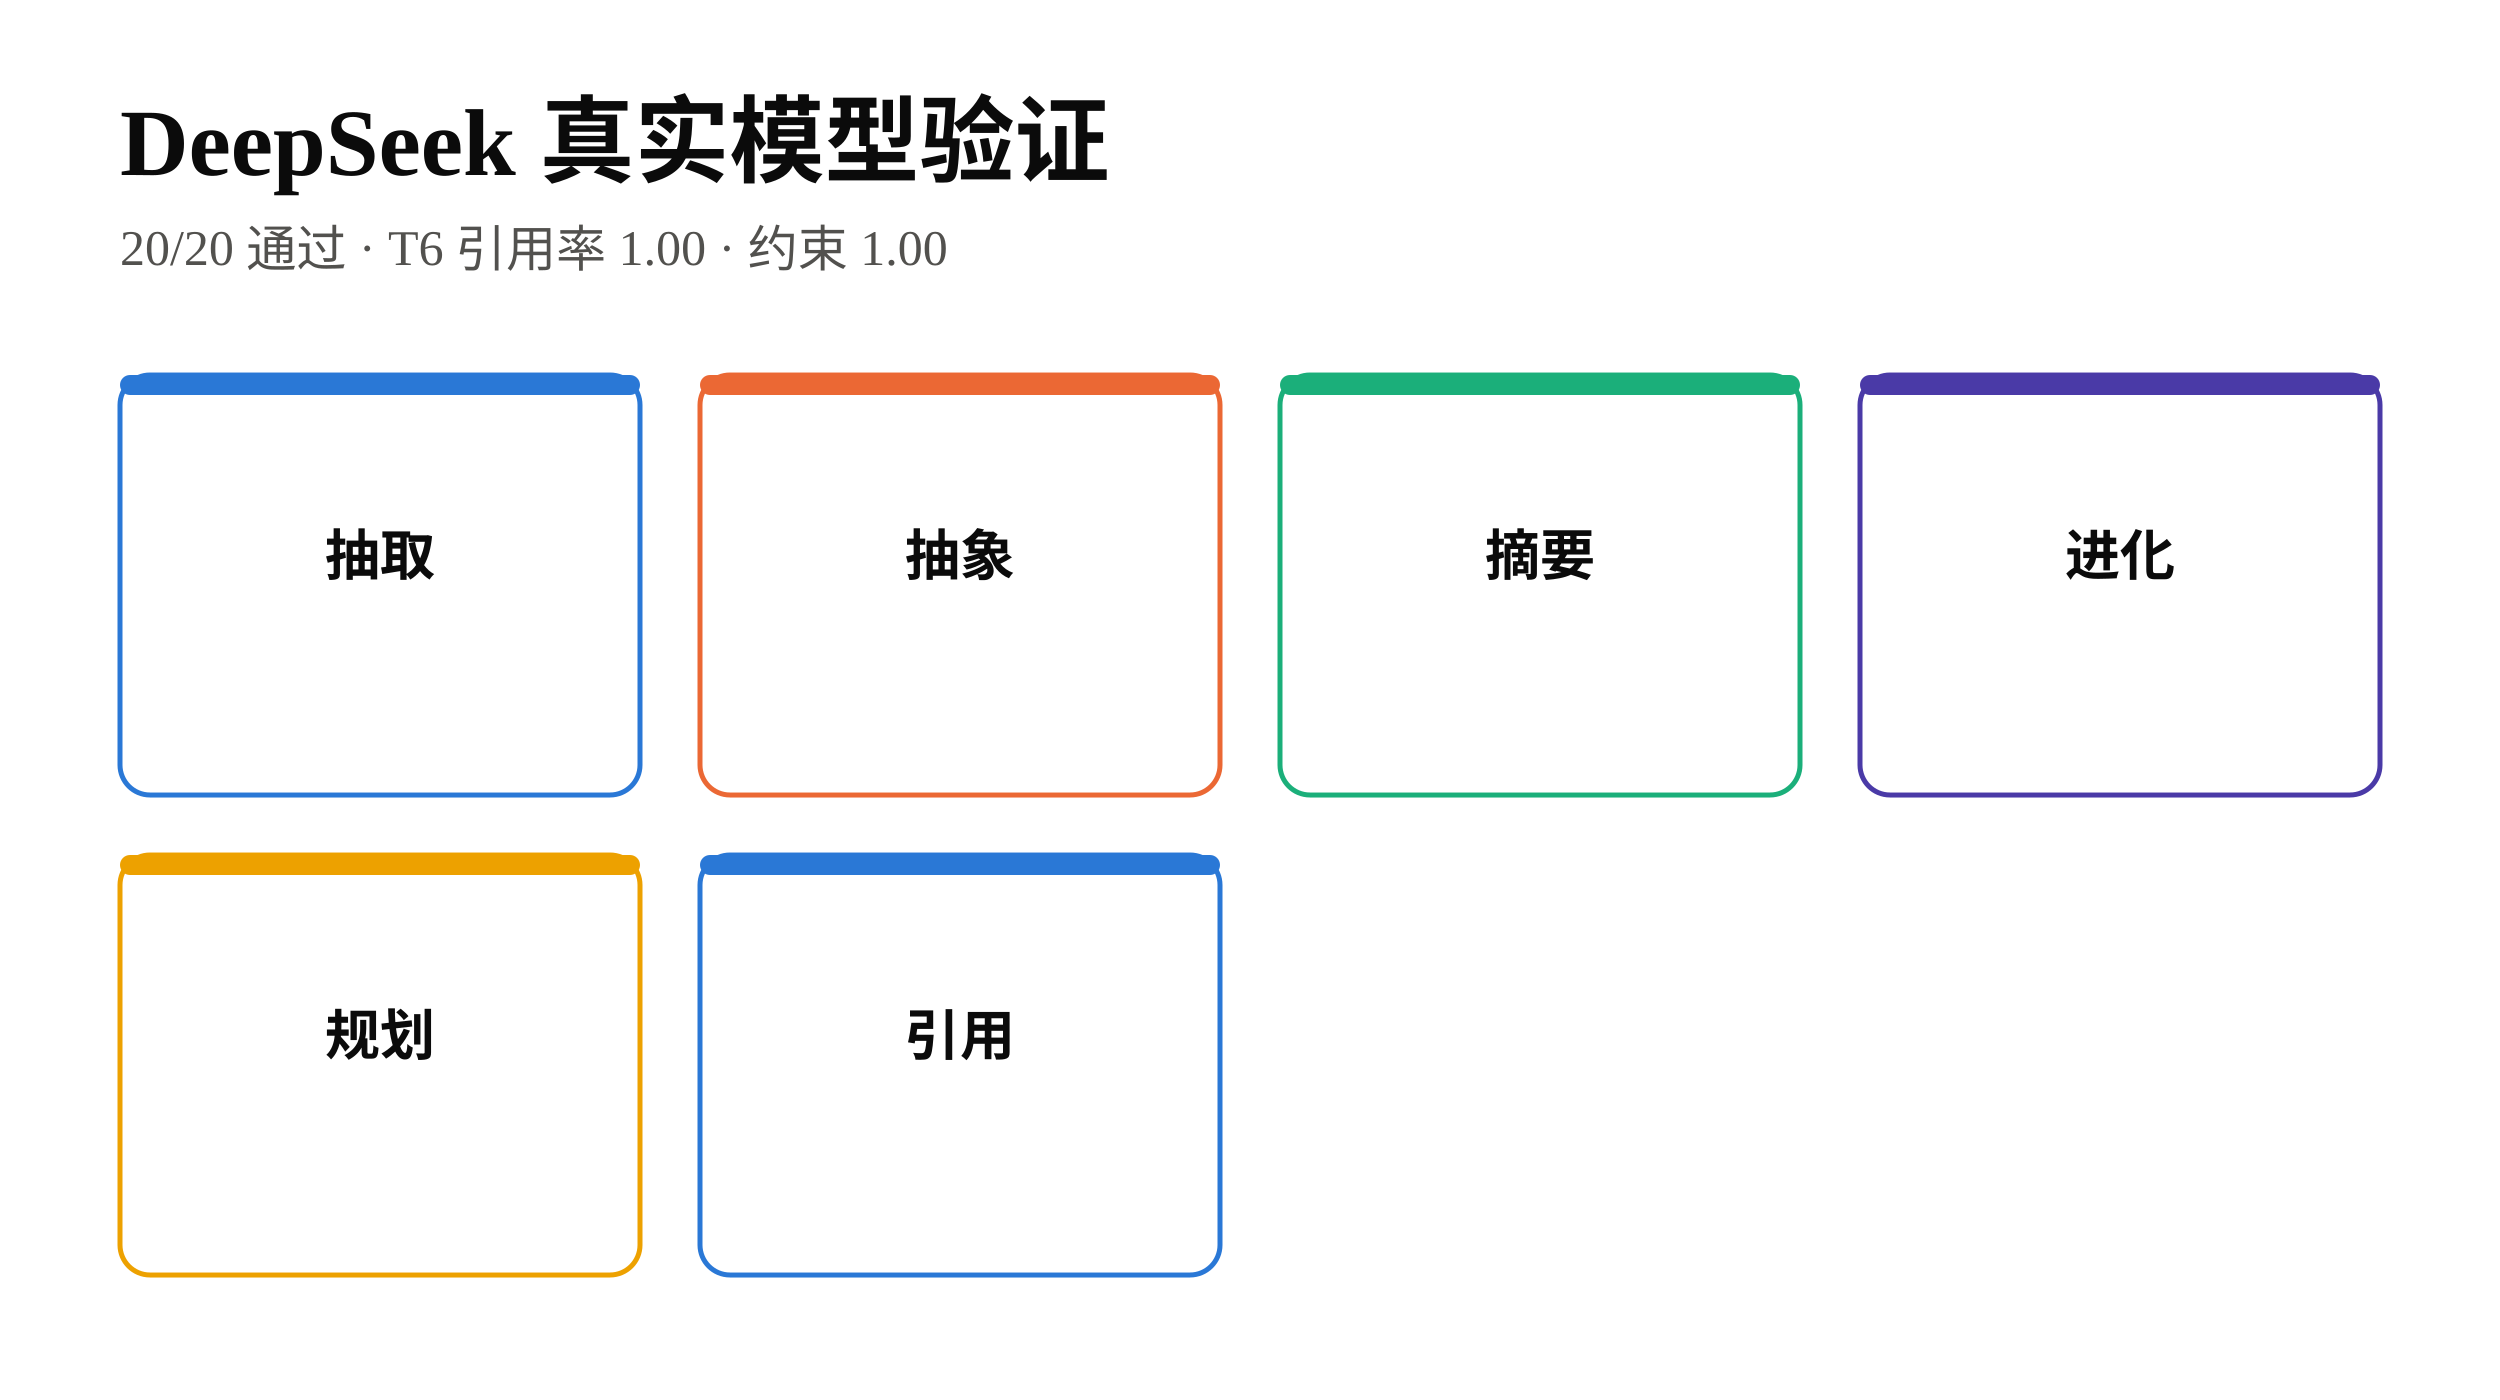
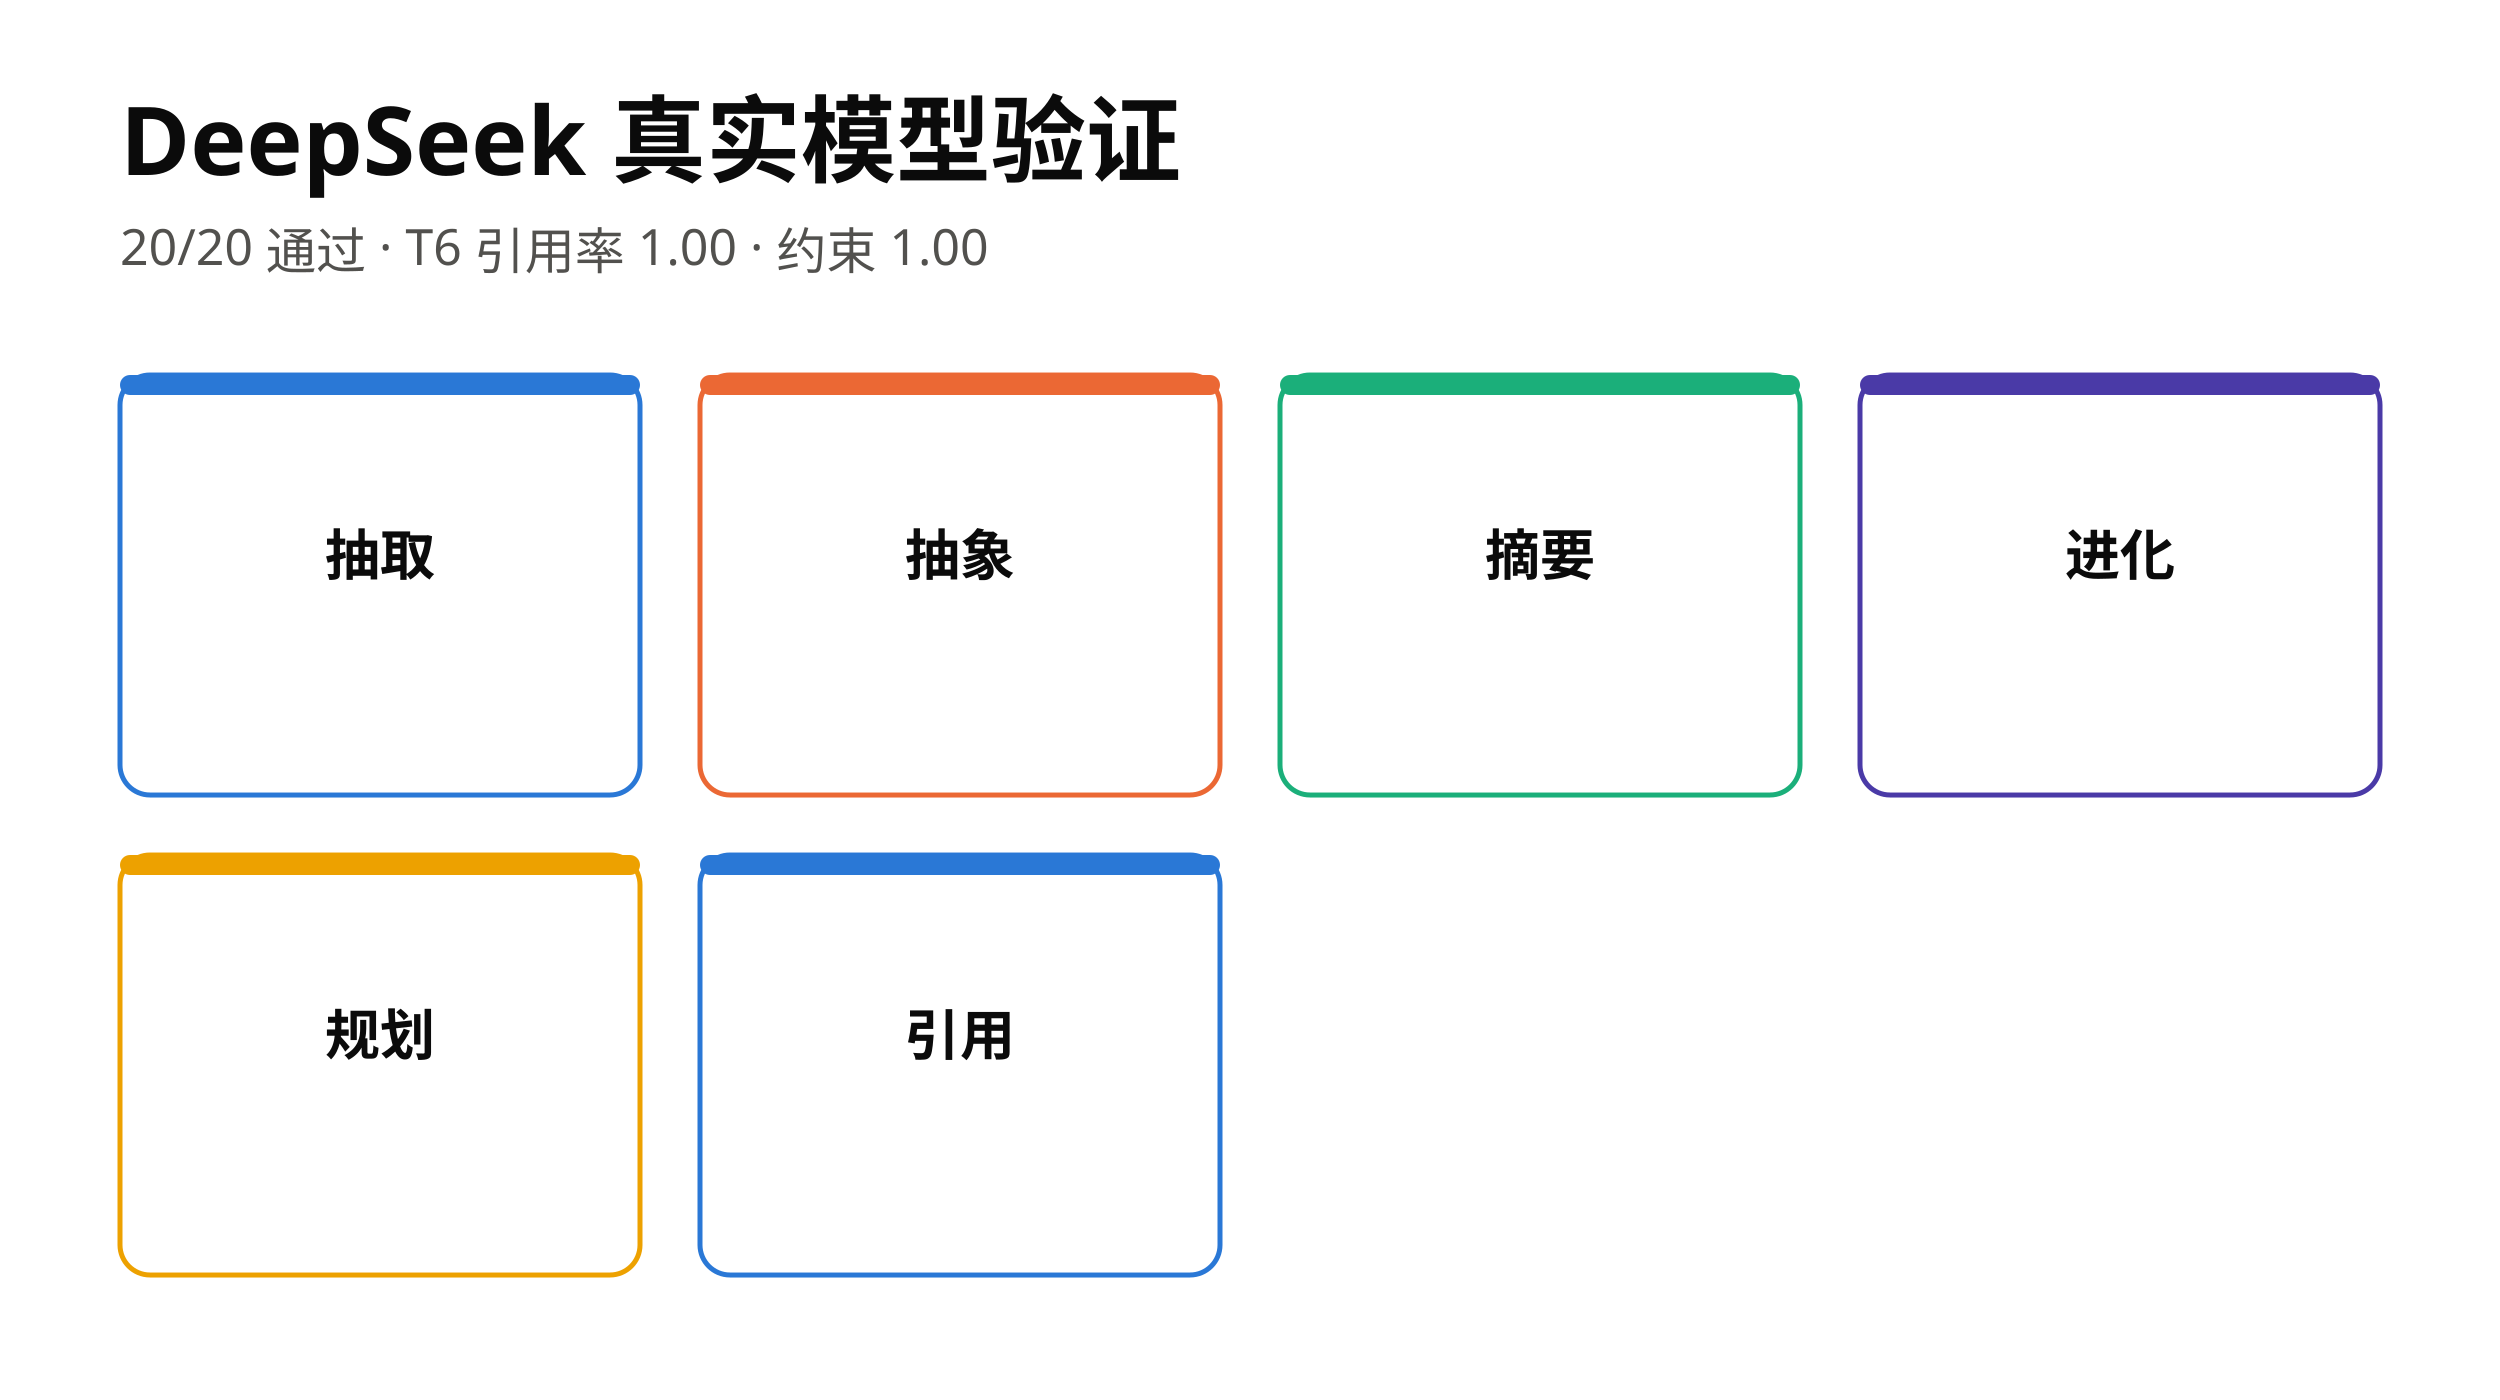
<svg xmlns="http://www.w3.org/2000/svg" width="1000" height="560" viewBox="0 0 1000 560">
  <defs>
    <marker id="arw" viewBox="0 0 10 10" refX="9" refY="5" markerWidth="5" markerHeight="5" orient="auto-start-reverse">
      <path d="M0,0 L10,5 L0,10 z" fill="#52514E" />
    </marker>
    <marker id="arwb" viewBox="0 0 10 10" refX="9" refY="5" markerWidth="5" markerHeight="5" orient="auto-start-reverse">
      <path d="M0,0 L10,5 L0,10 z" fill="#2A78D6" />
    </marker>
  </defs>
  <rect x="0" y="0" width="1000" height="560" fill="#FFFFFF" />
-   <text x="48" y="70" font-size="38px" font-weight="700" fill="#0B0B0B" text-anchor="start">DeepSeek 真实模型验证</text>
-   <text x="48" y="106" font-size="20px" font-weight="400" fill="#52514E" text-anchor="start">20/20 通过 · T6 引用率 1.00 · 约束 1.00</text>
+   <text x="48" y="70" font-size="38px" font-weight="700" fill="#0B0B0B" text-anchor="start" font-family="Microsoft YaHei, SimHei, sans-serif">DeepSeek 真实模型验证</text>
+   <text x="48" y="106" font-size="20px" font-weight="400" fill="#52514E" text-anchor="start" font-family="Microsoft YaHei, SimHei, sans-serif">20/20 通过 · T6 引用率 1.00 · 约束 1.00</text>
  <rect x="48.0" y="150.0" width="208.0" height="168.0" rx="12" fill="#FFFFFF" stroke="#2A78D6" stroke-width="2" />
  <rect x="48.0" y="150.0" width="208.0" height="8" rx="4" fill="#2A78D6" />
-   <text x="152.0" y="230.0" font-size="22px" font-weight="600" fill="#0B0B0B" text-anchor="middle">抽取</text>
+   <text x="152.0" y="230.0" font-size="22px" font-weight="600" fill="#0B0B0B" text-anchor="middle" font-family="Microsoft YaHei, SimHei, sans-serif">抽取</text>
  <rect x="280.0" y="150.0" width="208.0" height="168.0" rx="12" fill="#FFFFFF" stroke="#EB6834" stroke-width="2" />
  <rect x="280.0" y="150.0" width="208.0" height="8" rx="4" fill="#EB6834" />
-   <text x="384.0" y="230.0" font-size="22px" font-weight="600" fill="#0B0B0B" text-anchor="middle">抽象</text>
+   <text x="384.0" y="230.0" font-size="22px" font-weight="600" fill="#0B0B0B" text-anchor="middle" font-family="Microsoft YaHei, SimHei, sans-serif">抽象</text>
  <rect x="512.0" y="150.0" width="208.0" height="168.0" rx="12" fill="#FFFFFF" stroke="#1BAF7A" stroke-width="2" />
  <rect x="512.0" y="150.0" width="208.0" height="8" rx="4" fill="#1BAF7A" />
-   <text x="616.0" y="230.0" font-size="22px" font-weight="600" fill="#0B0B0B" text-anchor="middle">摘要</text>
+   <text x="616.0" y="230.0" font-size="22px" font-weight="600" fill="#0B0B0B" text-anchor="middle" font-family="Microsoft YaHei, SimHei, sans-serif">摘要</text>
  <rect x="744.0" y="150.0" width="208.0" height="168.0" rx="12" fill="#FFFFFF" stroke="#4A3AA7" stroke-width="2" />
  <rect x="744.0" y="150.0" width="208.0" height="8" rx="4" fill="#4A3AA7" />
-   <text x="848.0" y="230.0" font-size="22px" font-weight="600" fill="#0B0B0B" text-anchor="middle">进化</text>
+   <text x="848.0" y="230.0" font-size="22px" font-weight="600" fill="#0B0B0B" text-anchor="middle" font-family="Microsoft YaHei, SimHei, sans-serif">进化</text>
  <rect x="48.0" y="342.0" width="208.0" height="168.0" rx="12" fill="#FFFFFF" stroke="#EDA100" stroke-width="2" />
  <rect x="48.0" y="342.0" width="208.0" height="8" rx="4" fill="#EDA100" />
-   <text x="152.0" y="422.0" font-size="22px" font-weight="600" fill="#0B0B0B" text-anchor="middle">规划</text>
+   <text x="152.0" y="422.0" font-size="22px" font-weight="600" fill="#0B0B0B" text-anchor="middle" font-family="Microsoft YaHei, SimHei, sans-serif">规划</text>
  <rect x="280.0" y="342.0" width="208.0" height="168.0" rx="12" fill="#FFFFFF" stroke="#2A78D6" stroke-width="2" />
  <rect x="280.0" y="342.0" width="208.0" height="8" rx="4" fill="#2A78D6" />
-   <text x="384.0" y="422.0" font-size="22px" font-weight="600" fill="#0B0B0B" text-anchor="middle">引用</text>
+   <text x="384.0" y="422.0" font-size="22px" font-weight="600" fill="#0B0B0B" text-anchor="middle" font-family="Microsoft YaHei, SimHei, sans-serif">引用</text>
</svg>
